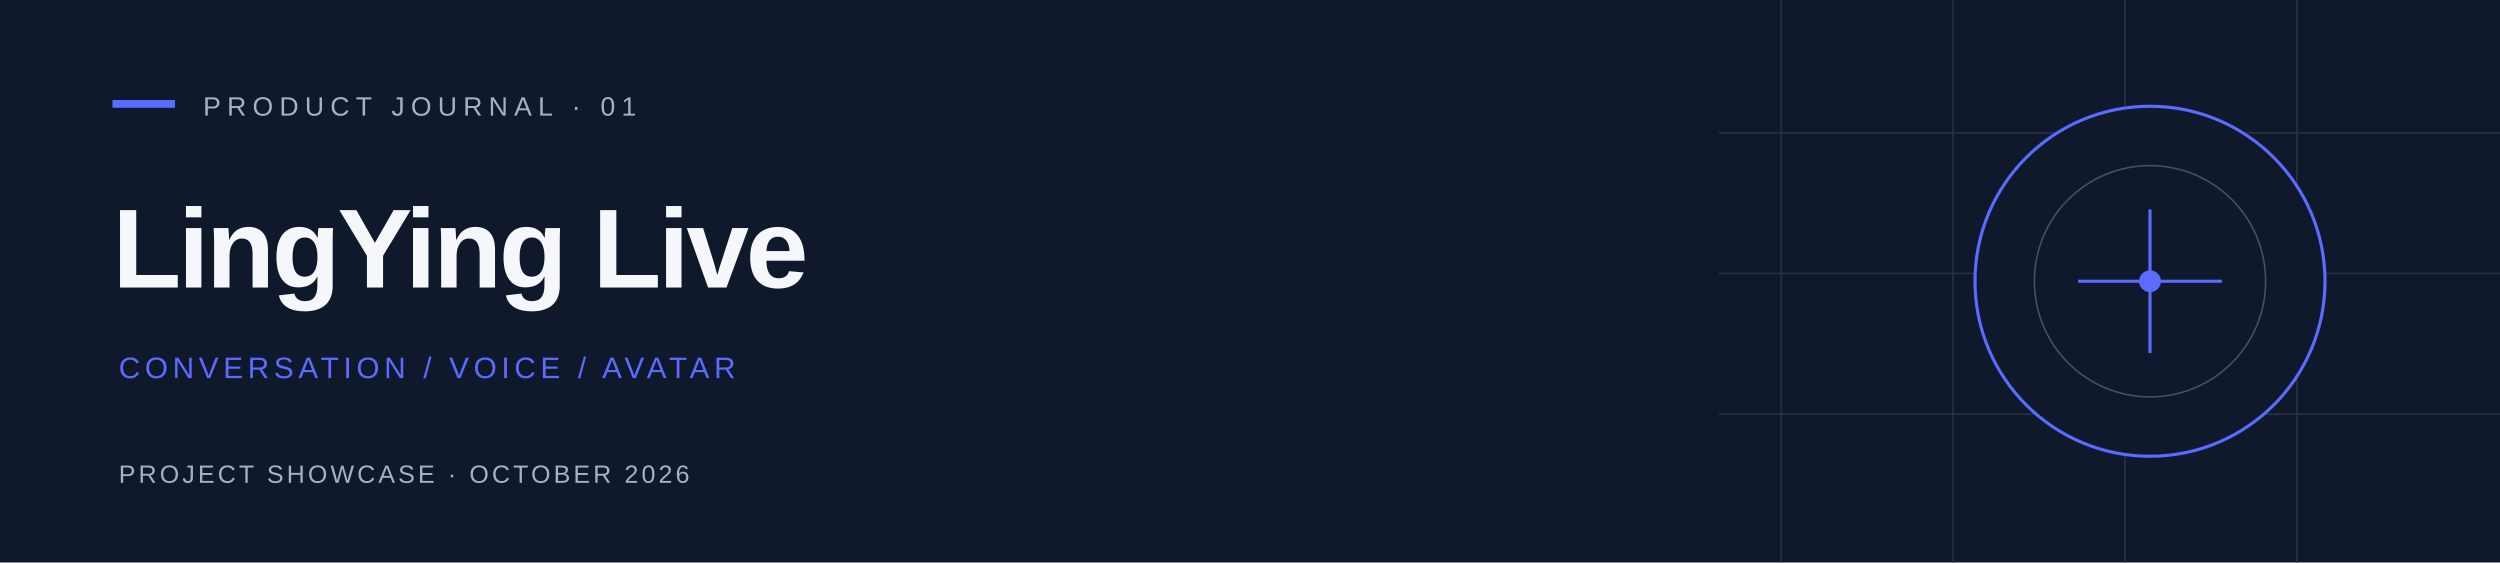
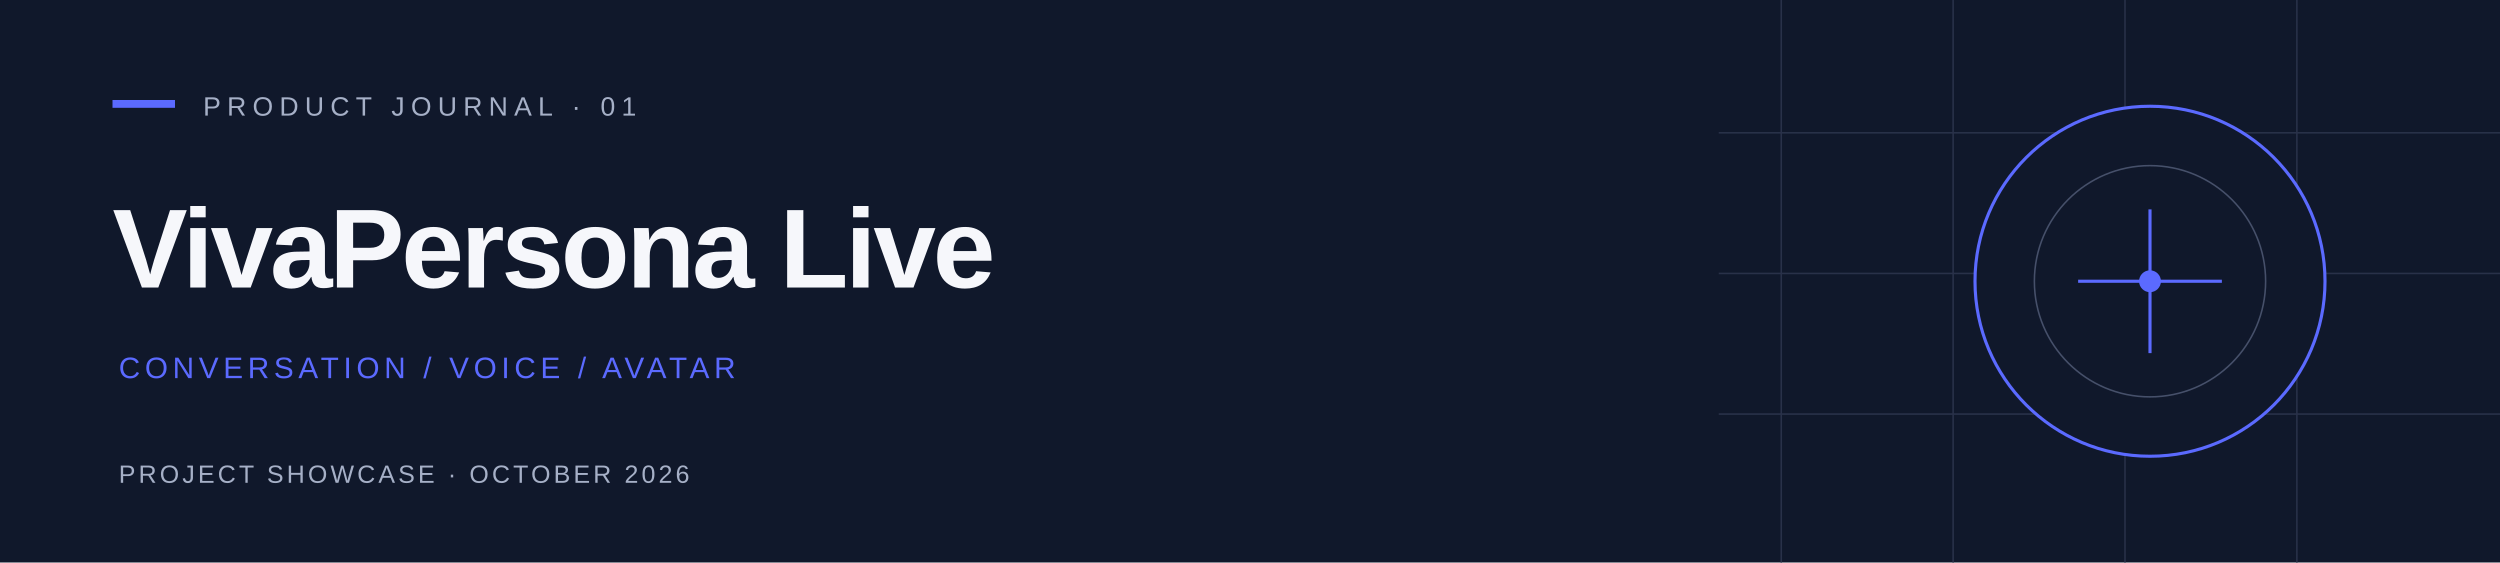
- <svg xmlns="http://www.w3.org/2000/svg" width="1600" height="360" viewBox="0 0 1600 360" role="img" aria-label="灵影 · LingYing Live">
+ <svg xmlns="http://www.w3.org/2000/svg" width="1600" height="360" viewBox="0 0 1600 360" role="img" aria-label="灵影 · VivaPersona Live">
  <rect width="1600" height="360" fill="#10182b" />
  <path d="M1140 0V360M1250 0V360M1360 0V360M1470 0V360M1100 85H1600M1100 175H1600M1100 265H1600" stroke="#293149" stroke-width="1" />
  <rect x="72" y="64" width="40" height="5" fill="#5b6aff" />
  <text x="130" y="74" fill="#a6b0c7" font-size="17" font-family="Arial,sans-serif" letter-spacing="4">PRODUCT JOURNAL · 01</text>
-   <text x="72" y="184" fill="#f6f7fb" font-size="72" font-family="Arial,sans-serif" font-weight="600" letter-spacing="-2">LingYing Live</text>
+   <text x="72" y="184" fill="#f6f7fb" font-size="72" font-family="Arial,sans-serif" font-weight="600" letter-spacing="-2">VivaPersona Live</text>
  <text x="76" y="242" fill="#5b6aff" font-size="19" font-family="Arial,sans-serif" letter-spacing="3">CONVERSATION  /  VOICE  /  AVATAR</text>
  <text x="76" y="309" fill="#a6b0c7" font-size="16" font-family="Arial,sans-serif" letter-spacing="2">PROJECT SHOWCASE · OCTOBER 2026</text>
  <circle cx="1376" cy="180" r="112" fill="#10182b" stroke="#5b6aff" stroke-width="2" />
  <circle cx="1376" cy="180" r="74" fill="none" stroke="#46506a" stroke-width="1" />
  <path d="M1330 180H1422M1376 134V226" stroke="#5b6aff" stroke-width="2" />
  <circle cx="1376" cy="180" r="7" fill="#5b6aff" />
</svg>
